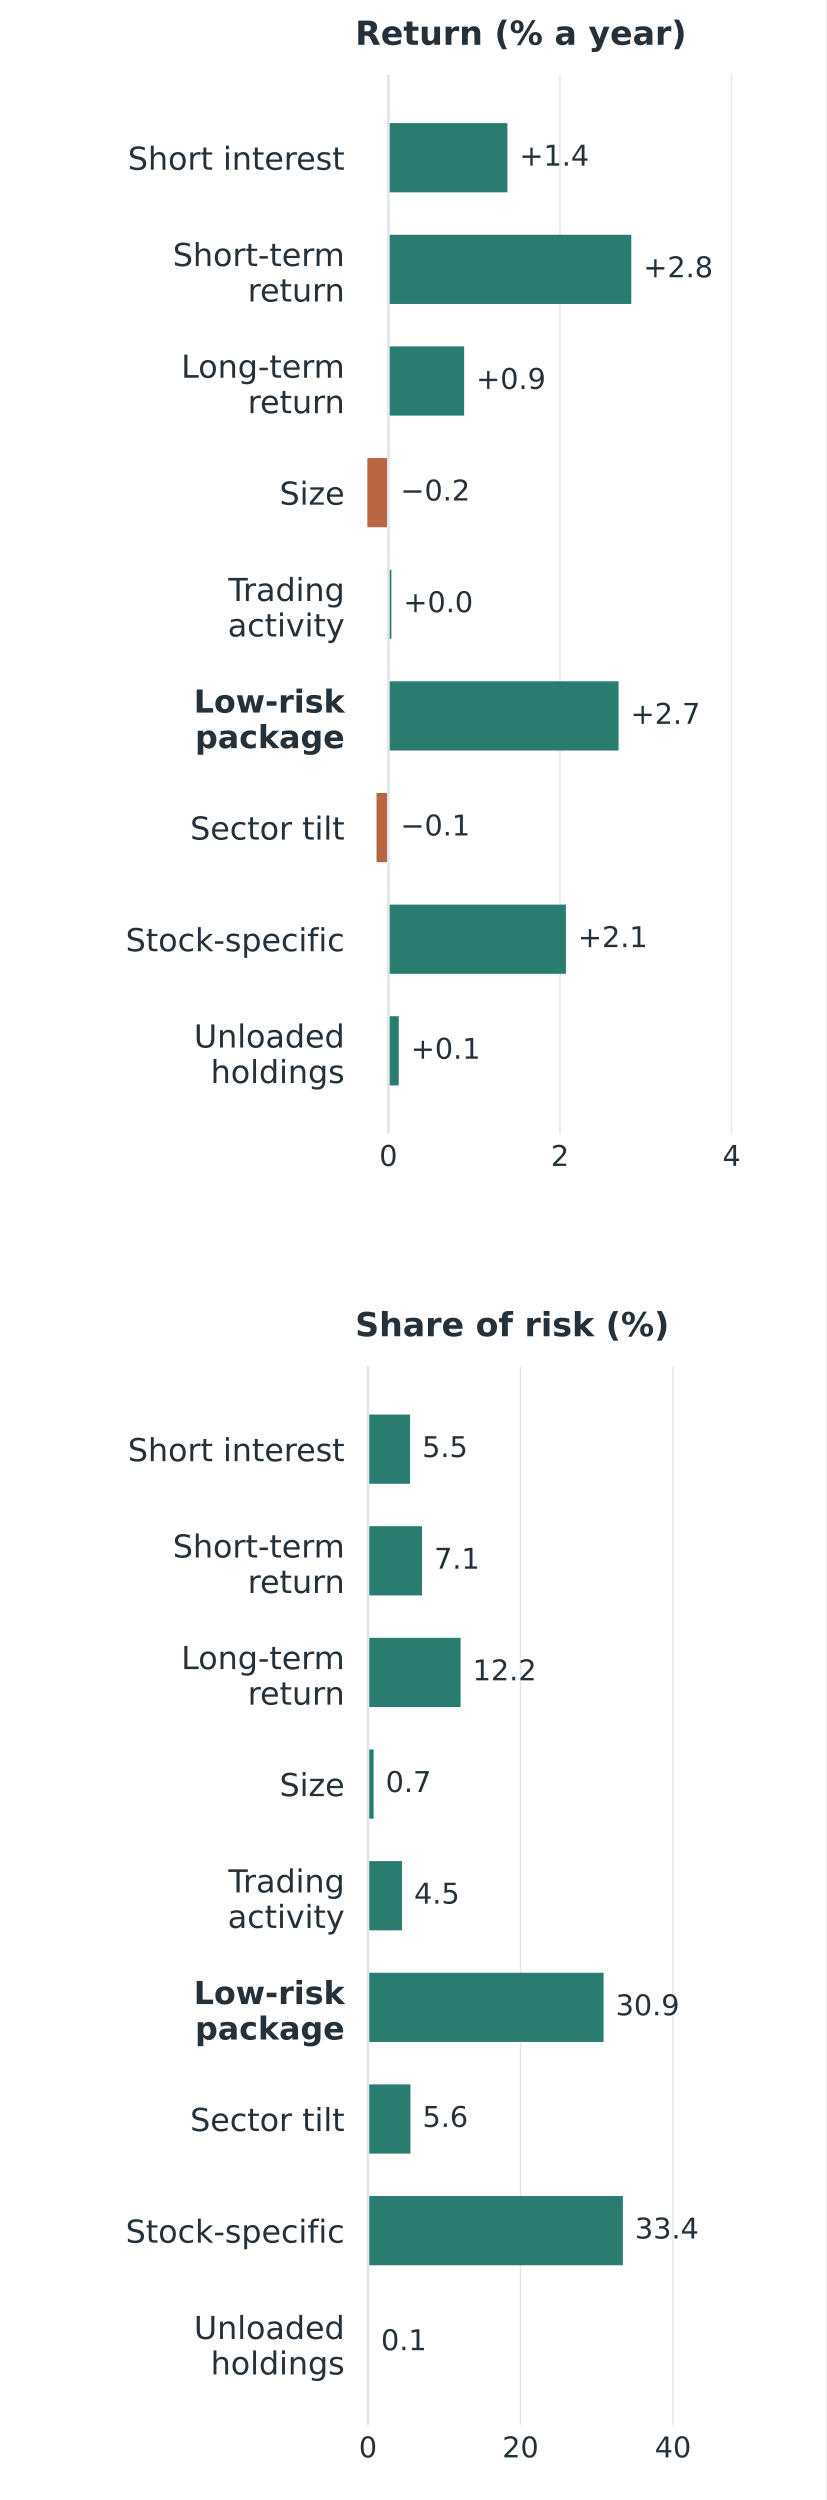
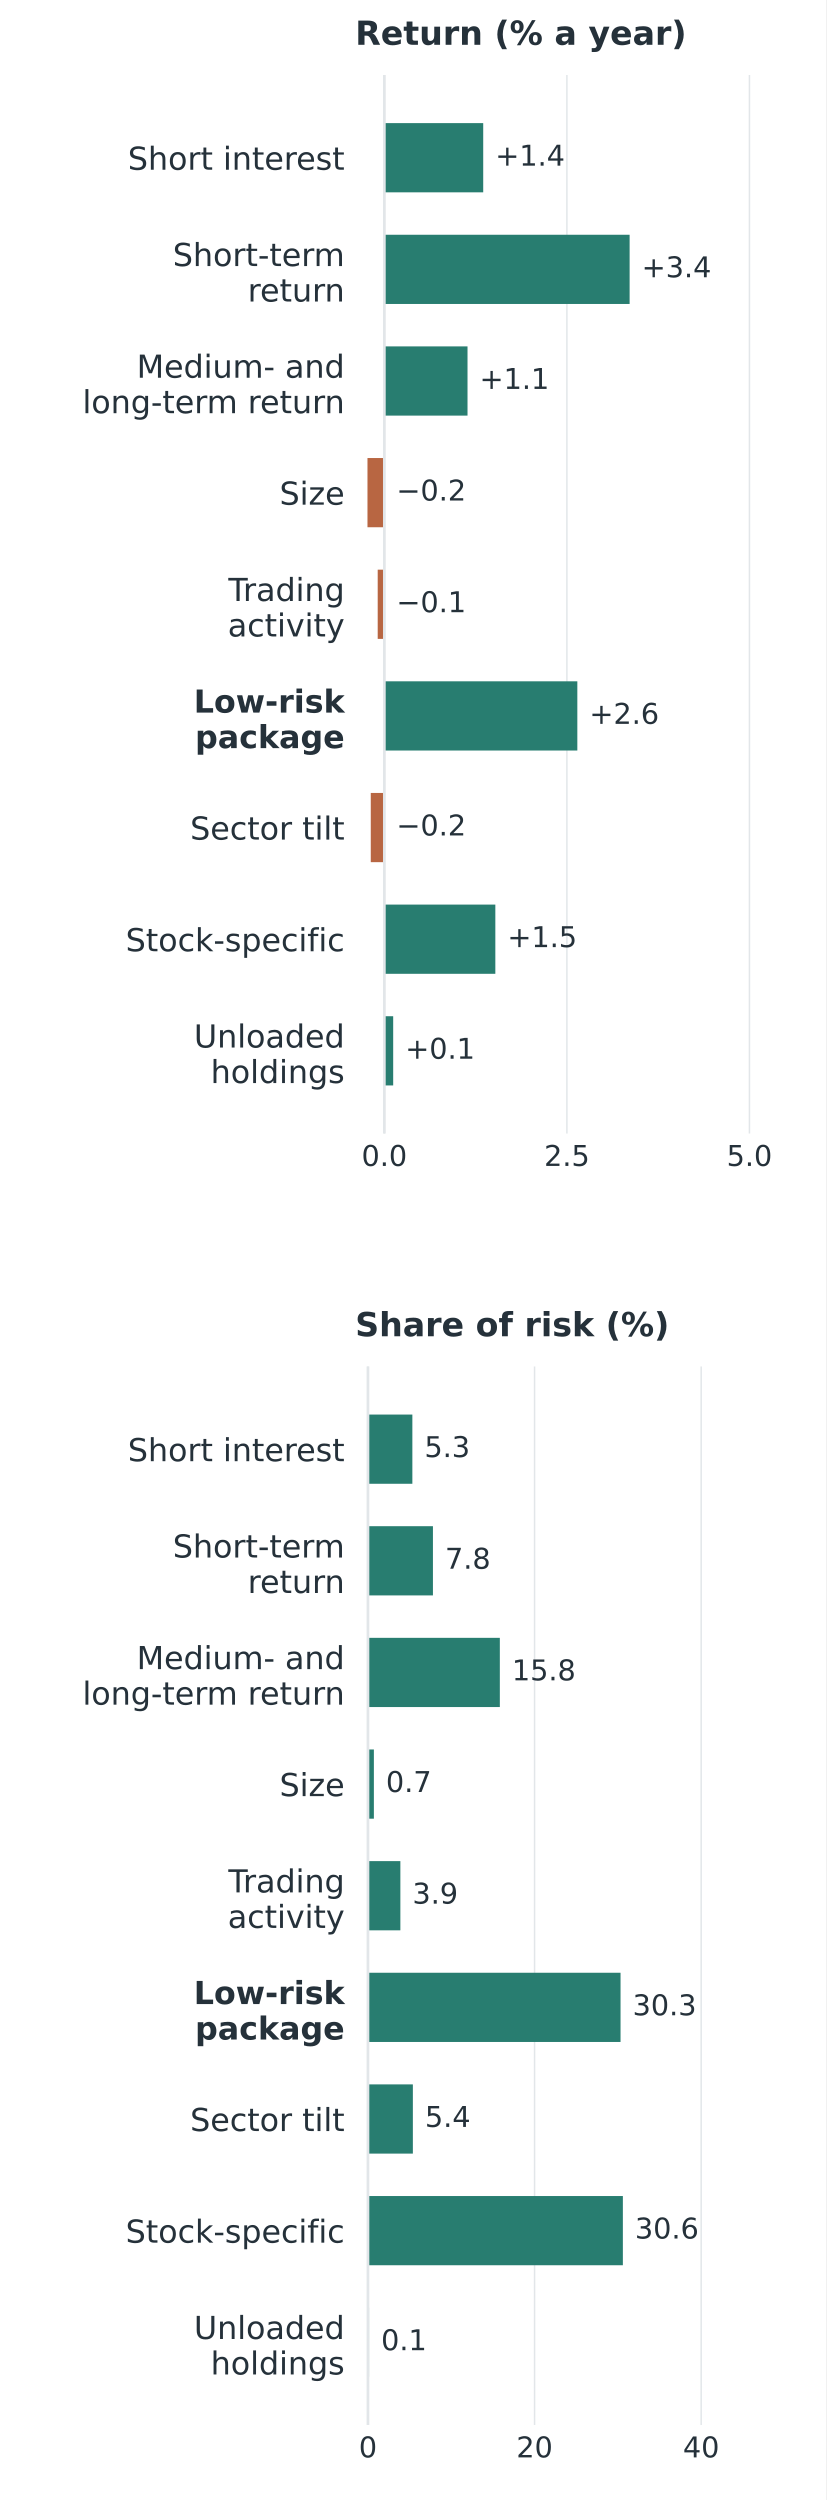
<svg xmlns="http://www.w3.org/2000/svg" width="273.6pt" height="828pt" viewBox="0 0 273.6 828" version="1.1">
  <defs>
    <style type="text/css">*{stroke-linejoin: round; stroke-linecap: butt}</style>
  </defs>
  <g id="figure_1">
    <g id="patch_1">
      <path d="M 0 828 L 273.6 828 L 273.6 0 L 0 0 z " style="fill: #ffffff" />
    </g>
    <g id="axes_1">
      <g id="patch_2">
        <path d="M 117.648 375.435 L 265.392 375.435 L 265.392 24.84 L 117.648 24.84 z " style="fill: #ffffff" />
      </g>
      <g id="matplotlib.axis_1">
        <g id="xtick_1">
          <g id="line2d_1">
-             <path d="M 128.632 375.435 L 128.632 24.84 " clip-path="url(#p4dd4867242)" style="fill: none; stroke: #e2e6e9; stroke-width: 0.5; stroke-linecap: square" />
+             <path d="M 127.296 375.435 L 127.296 24.84 " clip-path="url(#p4dd4867242)" style="fill: none; stroke: #e2e6e9; stroke-width: 0.5; stroke-linecap: square" />
          </g>
          <g id="line2d_2" />
          <g id="text_1">
-             <text style="font-size: 9.5px; font-family: 'DejaVu Sans', 'Arial', sans-serif; text-anchor: middle; fill: #25313a" x="128.632" y="386.153" transform="rotate(-0 128.6324 386.1531)">0</text>
+             <text style="font-size: 9.5px; font-family: 'DejaVu Sans', 'Arial', sans-serif; text-anchor: middle; fill: #25313a" x="127.296" y="386.153" transform="rotate(-0 127.2961 386.1531)">0.0</text>
          </g>
        </g>
        <g id="xtick_2">
          <g id="line2d_3">
-             <path d="M 185.465 375.435 L 185.465 24.84 " clip-path="url(#p4dd4867242)" style="fill: none; stroke: #e2e6e9; stroke-width: 0.5; stroke-linecap: square" />
+             <path d="M 187.755 375.435 L 187.755 24.84 " clip-path="url(#p4dd4867242)" style="fill: none; stroke: #e2e6e9; stroke-width: 0.5; stroke-linecap: square" />
          </g>
          <g id="line2d_4" />
          <g id="text_2">
-             <text style="font-size: 9.5px; font-family: 'DejaVu Sans', 'Arial', sans-serif; text-anchor: middle; fill: #25313a" x="185.465" y="386.153" transform="rotate(-0 185.4652 386.1531)">2</text>
+             <text style="font-size: 9.5px; font-family: 'DejaVu Sans', 'Arial', sans-serif; text-anchor: middle; fill: #25313a" x="187.755" y="386.153" transform="rotate(-0 187.7552 386.1531)">2.5</text>
          </g>
        </g>
        <g id="xtick_3">
          <g id="line2d_5">
-             <path d="M 242.298 375.435 L 242.298 24.84 " clip-path="url(#p4dd4867242)" style="fill: none; stroke: #e2e6e9; stroke-width: 0.5; stroke-linecap: square" />
+             <path d="M 248.214 375.435 L 248.214 24.84 " clip-path="url(#p4dd4867242)" style="fill: none; stroke: #e2e6e9; stroke-width: 0.5; stroke-linecap: square" />
          </g>
          <g id="line2d_6" />
          <g id="text_3">
-             <text style="font-size: 9.5px; font-family: 'DejaVu Sans', 'Arial', sans-serif; text-anchor: middle; fill: #25313a" x="242.298" y="386.153" transform="rotate(-0 242.298 386.1531)">4</text>
+             <text style="font-size: 9.5px; font-family: 'DejaVu Sans', 'Arial', sans-serif; text-anchor: middle; fill: #25313a" x="248.214" y="386.153" transform="rotate(-0 248.2143 386.1531)">5.0</text>
          </g>
        </g>
      </g>
      <g id="matplotlib.axis_2">
        <g id="ytick_1">
          <g id="line2d_7" />
          <g id="text_4">
            <text style="font-size: 10.5px; font-family: 'DejaVu Sans', 'Arial', sans-serif; text-anchor: end; fill: #25313a" x="114.148" y="56.227" transform="rotate(-0 114.148 56.22747)">Short interest</text>
          </g>
        </g>
        <g id="ytick_2">
          <g id="line2d_8" />
          <g id="text_5">
            <text style="font-size: 10.5px; font-family: 'DejaVu Sans', 'Arial', sans-serif; fill: #25313a" transform="translate(57.24456 88.12121)">Short-term</text>
            <text style="font-size: 10.5px; font-family: 'DejaVu Sans', 'Arial', sans-serif; fill: #25313a" transform="translate(82.04917 99.87891)">return</text>
          </g>
        </g>
        <g id="ytick_3">
          <g id="line2d_9" />
          <g id="text_6">
-             <text style="font-size: 10.5px; font-family: 'DejaVu Sans', 'Arial', sans-serif; fill: #25313a" transform="translate(60.01066 125.096)">Long-term</text>
-             <text style="font-size: 10.5px; font-family: 'DejaVu Sans', 'Arial', sans-serif; fill: #25313a" transform="translate(82.04917 136.8537)">return</text>
+             <text style="font-size: 10.5px; font-family: 'DejaVu Sans', 'Arial', sans-serif; fill: #25313a" transform="translate(45.28277 125.096)">Medium- and</text>
+             <text style="font-size: 10.5px; font-family: 'DejaVu Sans', 'Arial', sans-serif; fill: #25313a" transform="translate(27.32448 136.8537)">long-term return</text>
          </g>
        </g>
        <g id="ytick_4">
          <g id="line2d_10" />
          <g id="text_7">
            <text style="font-size: 10.5px; font-family: 'DejaVu Sans', 'Arial', sans-serif; text-anchor: end; fill: #25313a" x="114.148" y="167.152" transform="rotate(-0 114.148 167.1517)">Size</text>
          </g>
        </g>
        <g id="ytick_5">
          <g id="line2d_11" />
          <g id="text_8">
            <text style="font-size: 10.5px; font-family: 'DejaVu Sans', 'Arial', sans-serif; fill: #25313a" transform="translate(75.62941 199.0455)">Trading</text>
            <text style="font-size: 10.5px; font-family: 'DejaVu Sans', 'Arial', sans-serif; fill: #25313a" transform="translate(75.44402 210.8032)">activity</text>
          </g>
        </g>
        <g id="ytick_6">
          <g id="line2d_12" />
          <g id="text_9">
            <text style="font-weight: 700; font-size: 10.5px; font-family: 'DejaVu Sans', 'Arial', sans-serif; fill: #25313a" transform="translate(64.1762 236.0202)">Low-risk</text>
            <text style="font-weight: 700; font-size: 10.5px; font-family: 'DejaVu Sans', 'Arial', sans-serif; fill: #25313a" transform="translate(64.61589 247.7779)">package</text>
          </g>
        </g>
        <g id="ytick_7">
          <g id="line2d_13" />
          <g id="text_10">
            <text style="font-size: 10.5px; font-family: 'DejaVu Sans', 'Arial', sans-serif; text-anchor: end; fill: #25313a" x="114.148" y="278.076" transform="rotate(-0 114.148 278.076)">Sector tilt</text>
          </g>
        </g>
        <g id="ytick_8">
          <g id="line2d_14" />
          <g id="text_11">
            <text style="font-size: 10.5px; font-family: 'DejaVu Sans', 'Arial', sans-serif; text-anchor: end; fill: #25313a" x="114.148" y="315.051" transform="rotate(-0 114.148 315.0507)">Stock-specific</text>
          </g>
        </g>
        <g id="ytick_9">
          <g id="line2d_15" />
          <g id="text_12">
            <text style="font-size: 10.5px; font-family: 'DejaVu Sans', 'Arial', sans-serif; fill: #25313a" transform="translate(64.24019 346.9445)">Unloaded</text>
            <text style="font-size: 10.5px; font-family: 'DejaVu Sans', 'Arial', sans-serif; fill: #25313a" transform="translate(69.77894 358.7022)">holdings</text>
          </g>
        </g>
      </g>
      <g id="patch_3">
-         <path d="M 128.632 40.776 L 168.046 40.776 L 168.046 63.7 L 128.632 63.7 z " clip-path="url(#p4dd4867242)" style="fill: #287d70" />
+         <path d="M 127.296 40.776 L 160.041 40.776 L 160.041 63.7 L 127.296 63.7 z " clip-path="url(#p4dd4867242)" style="fill: #287d70" />
      </g>
      <g id="patch_4">
-         <path d="M 128.632 77.751 L 209.079 77.751 L 209.079 100.675 L 128.632 100.675 z " clip-path="url(#p4dd4867242)" style="fill: #287d70" />
+         <path d="M 127.296 77.751 L 208.529 77.751 L 208.529 100.675 L 127.296 100.675 z " clip-path="url(#p4dd4867242)" style="fill: #287d70" />
      </g>
      <g id="patch_5">
-         <path d="M 128.632 114.726 L 153.724 114.726 L 153.724 137.65 L 128.632 137.65 z " clip-path="url(#p4dd4867242)" style="fill: #287d70" />
+         <path d="M 127.296 114.726 L 154.841 114.726 L 154.841 137.65 L 127.296 137.65 z " clip-path="url(#p4dd4867242)" style="fill: #287d70" />
      </g>
      <g id="patch_6">
-         <path d="M 128.632 151.7 L 121.67 151.7 L 121.67 174.625 L 128.632 174.625 z " clip-path="url(#p4dd4867242)" style="fill: #b86642" />
+         <path d="M 127.296 151.7 L 121.71 151.7 L 121.71 174.625 L 127.296 174.625 z " clip-path="url(#p4dd4867242)" style="fill: #b86642" />
      </g>
      <g id="patch_7">
-         <path d="M 128.632 188.675 L 129.627 188.675 L 129.627 211.599 L 128.632 211.599 z " clip-path="url(#p4dd4867242)" style="fill: #287d70" />
+         <path d="M 127.296 188.675 L 125.095 188.675 L 125.095 211.599 L 127.296 211.599 z " clip-path="url(#p4dd4867242)" style="fill: #b86642" />
      </g>
      <g id="patch_8">
-         <path d="M 128.632 225.65 L 204.874 225.65 L 204.874 248.574 L 128.632 248.574 z " clip-path="url(#p4dd4867242)" style="fill: #287d70" />
+         <path d="M 127.296 225.65 L 191.213 225.65 L 191.213 248.574 L 127.296 248.574 z " clip-path="url(#p4dd4867242)" style="fill: #287d70" />
      </g>
      <g id="patch_9">
-         <path d="M 128.632 262.625 L 124.711 262.625 L 124.711 285.549 L 128.632 285.549 z " clip-path="url(#p4dd4867242)" style="fill: #b86642" />
+         <path d="M 127.296 262.625 L 122.798 262.625 L 122.798 285.549 L 127.296 285.549 z " clip-path="url(#p4dd4867242)" style="fill: #b86642" />
      </g>
      <g id="patch_10">
-         <path d="M 128.632 299.599 L 187.426 299.599 L 187.426 322.524 L 128.632 322.524 z " clip-path="url(#p4dd4867242)" style="fill: #287d70" />
+         <path d="M 127.296 299.599 L 164.055 299.599 L 164.055 322.524 L 127.296 322.524 z " clip-path="url(#p4dd4867242)" style="fill: #287d70" />
      </g>
      <g id="patch_11">
-         <path d="M 128.632 336.574 L 132.071 336.574 L 132.071 359.498 L 128.632 359.498 z " clip-path="url(#p4dd4867242)" style="fill: #287d70" />
+         <path d="M 127.296 336.574 L 130.222 336.574 L 130.222 359.498 L 127.296 359.498 z " clip-path="url(#p4dd4867242)" style="fill: #287d70" />
      </g>
      <g id="line2d_16">
-         <path d="M 128.632 375.435 L 128.632 24.84 " clip-path="url(#p4dd4867242)" style="fill: none; stroke: #e2e6e9; stroke-width: 0.9; stroke-linecap: square" />
+         <path d="M 127.296 375.435 L 127.296 24.84 " clip-path="url(#p4dd4867242)" style="fill: none; stroke: #e2e6e9; stroke-width: 0.9; stroke-linecap: square" />
      </g>
      <g id="text_13">
-         <text style="font-size: 9.5px; font-family: 'DejaVu Sans', 'Arial', sans-serif; text-anchor: start; fill: #25313a" x="172.046" y="54.86" transform="rotate(-0 172.0459 54.8597)">+1.4</text>
+         <text style="font-size: 9.5px; font-family: 'DejaVu Sans', 'Arial', sans-serif; text-anchor: start; fill: #25313a" x="164.041" y="54.86" transform="rotate(-0 164.0407 54.8597)">+1.4</text>
      </g>
      <g id="text_14">
-         <text style="font-size: 9.5px; font-family: 'DejaVu Sans', 'Arial', sans-serif; text-anchor: start; fill: #25313a" x="213.079" y="91.834" transform="rotate(-0 213.0792 91.83445)">+2.8</text>
+         <text style="font-size: 9.5px; font-family: 'DejaVu Sans', 'Arial', sans-serif; text-anchor: start; fill: #25313a" x="212.529" y="91.834" transform="rotate(-0 212.529 91.83445)">+3.4</text>
      </g>
      <g id="text_15">
-         <text style="font-size: 9.5px; font-family: 'DejaVu Sans', 'Arial', sans-serif; text-anchor: start; fill: #25313a" x="157.724" y="128.809" transform="rotate(-0 157.724 128.8092)">+0.9</text>
+         <text style="font-size: 9.5px; font-family: 'DejaVu Sans', 'Arial', sans-serif; text-anchor: start; fill: #25313a" x="158.841" y="128.809" transform="rotate(-0 158.8413 128.8092)">+1.1</text>
      </g>
      <g id="text_16">
-         <text style="font-size: 9.5px; font-family: 'DejaVu Sans', 'Arial', sans-serif; text-anchor: start; fill: #25313a" x="132.632" y="165.784" transform="rotate(-0 132.6324 165.784)">−0.2</text>
+         <text style="font-size: 9.5px; font-family: 'DejaVu Sans', 'Arial', sans-serif; text-anchor: start; fill: #25313a" x="131.296" y="165.784" transform="rotate(-0 131.2961 165.784)">−0.2</text>
      </g>
      <g id="text_17">
-         <text style="font-size: 9.5px; font-family: 'DejaVu Sans', 'Arial', sans-serif; text-anchor: start; fill: #25313a" x="133.627" y="202.759" transform="rotate(-0 133.6269 202.7587)">+0.0</text>
+         <text style="font-size: 9.5px; font-family: 'DejaVu Sans', 'Arial', sans-serif; text-anchor: start; fill: #25313a" x="131.296" y="202.759" transform="rotate(-0 131.2961 202.7587)">−0.1</text>
      </g>
      <g id="text_18">
-         <text style="font-size: 9.5px; font-family: 'DejaVu Sans', 'Arial', sans-serif; text-anchor: start; fill: #25313a" x="208.874" y="239.733" transform="rotate(-0 208.8736 239.7335)">+2.7</text>
+         <text style="font-size: 9.5px; font-family: 'DejaVu Sans', 'Arial', sans-serif; text-anchor: start; fill: #25313a" x="195.213" y="239.733" transform="rotate(-0 195.2135 239.7335)">+2.6</text>
      </g>
      <g id="text_19">
-         <text style="font-size: 9.5px; font-family: 'DejaVu Sans', 'Arial', sans-serif; text-anchor: start; fill: #25313a" x="132.632" y="276.708" transform="rotate(-0 132.6324 276.7082)">−0.1</text>
+         <text style="font-size: 9.5px; font-family: 'DejaVu Sans', 'Arial', sans-serif; text-anchor: start; fill: #25313a" x="131.296" y="276.708" transform="rotate(-0 131.2961 276.7082)">−0.2</text>
      </g>
      <g id="text_20">
-         <text style="font-size: 9.5px; font-family: 'DejaVu Sans', 'Arial', sans-serif; text-anchor: start; fill: #25313a" x="191.426" y="313.683" transform="rotate(-0 191.4259 313.683)">+2.1</text>
+         <text style="font-size: 9.5px; font-family: 'DejaVu Sans', 'Arial', sans-serif; text-anchor: start; fill: #25313a" x="168.055" y="313.683" transform="rotate(-0 168.0552 313.683)">+1.5</text>
      </g>
      <g id="text_21">
-         <text style="font-size: 9.5px; font-family: 'DejaVu Sans', 'Arial', sans-serif; text-anchor: start; fill: #25313a" x="136.071" y="350.658" transform="rotate(-0 136.0707 350.6577)">+0.1</text>
+         <text style="font-size: 9.5px; font-family: 'DejaVu Sans', 'Arial', sans-serif; text-anchor: start; fill: #25313a" x="134.222" y="350.658" transform="rotate(-0 134.2223 350.6577)">+0.1</text>
      </g>
      <g id="text_22">
        <text style="font-weight: 600; font-size: 11px; font-family: 'DejaVu Sans', 'Arial', sans-serif; text-anchor: start; fill: #25313a" x="117.648" y="14.84" transform="rotate(-0 117.648 14.84)">Return (% a year)</text>
      </g>
    </g>
    <g id="axes_2">
      <g id="patch_12">
        <path d="M 117.648 803.16 L 265.392 803.16 L 265.392 452.565 L 117.648 452.565 z " style="fill: #ffffff" />
      </g>
      <g id="matplotlib.axis_3">
        <g id="xtick_4">
          <g id="line2d_17">
            <path d="M 121.869 803.16 L 121.869 452.565 " clip-path="url(#pe2ee496dc0)" style="fill: none; stroke: #e2e6e9; stroke-width: 0.5; stroke-linecap: square" />
          </g>
          <g id="line2d_18" />
          <g id="text_23">
            <text style="font-size: 9.5px; font-family: 'DejaVu Sans', 'Arial', sans-serif; text-anchor: middle; fill: #25313a" x="121.869" y="813.879" transform="rotate(-0 121.8693 813.8785)">0</text>
          </g>
        </g>
        <g id="xtick_5">
          <g id="line2d_19">
-             <path d="M 172.378 803.16 L 172.378 452.565 " clip-path="url(#pe2ee496dc0)" style="fill: none; stroke: #e2e6e9; stroke-width: 0.5; stroke-linecap: square" />
+             <path d="M 177.049 803.16 L 177.049 452.565 " clip-path="url(#pe2ee496dc0)" style="fill: none; stroke: #e2e6e9; stroke-width: 0.5; stroke-linecap: square" />
          </g>
          <g id="line2d_20" />
          <g id="text_24">
-             <text style="font-size: 9.5px; font-family: 'DejaVu Sans', 'Arial', sans-serif; text-anchor: middle; fill: #25313a" x="172.378" y="813.879" transform="rotate(-0 172.3779 813.8785)">20</text>
+             <text style="font-size: 9.5px; font-family: 'DejaVu Sans', 'Arial', sans-serif; text-anchor: middle; fill: #25313a" x="177.049" y="813.879" transform="rotate(-0 177.0491 813.8785)">20</text>
          </g>
        </g>
        <g id="xtick_6">
          <g id="line2d_21">
-             <path d="M 222.886 803.16 L 222.886 452.565 " clip-path="url(#pe2ee496dc0)" style="fill: none; stroke: #e2e6e9; stroke-width: 0.5; stroke-linecap: square" />
+             <path d="M 232.229 803.16 L 232.229 452.565 " clip-path="url(#pe2ee496dc0)" style="fill: none; stroke: #e2e6e9; stroke-width: 0.5; stroke-linecap: square" />
          </g>
          <g id="line2d_22" />
          <g id="text_25">
-             <text style="font-size: 9.5px; font-family: 'DejaVu Sans', 'Arial', sans-serif; text-anchor: middle; fill: #25313a" x="222.886" y="813.879" transform="rotate(-0 222.8865 813.8785)">40</text>
+             <text style="font-size: 9.5px; font-family: 'DejaVu Sans', 'Arial', sans-serif; text-anchor: middle; fill: #25313a" x="232.229" y="813.879" transform="rotate(-0 232.2289 813.8785)">40</text>
          </g>
        </g>
      </g>
      <g id="matplotlib.axis_4">
        <g id="ytick_10">
          <g id="line2d_23" />
          <g id="text_26">
            <text style="font-size: 10.5px; font-family: 'DejaVu Sans', 'Arial', sans-serif; text-anchor: end; fill: #25313a" x="114.148" y="483.953" transform="rotate(-0 114.148 483.9529)">Short interest</text>
          </g>
        </g>
        <g id="ytick_11">
          <g id="line2d_24" />
          <g id="text_27">
            <text style="font-size: 10.5px; font-family: 'DejaVu Sans', 'Arial', sans-serif; fill: #25313a" transform="translate(57.24456 515.8466)">Short-term</text>
            <text style="font-size: 10.5px; font-family: 'DejaVu Sans', 'Arial', sans-serif; fill: #25313a" transform="translate(82.04917 527.6043)">return</text>
          </g>
        </g>
        <g id="ytick_12">
          <g id="line2d_25" />
          <g id="text_28">
-             <text style="font-size: 10.5px; font-family: 'DejaVu Sans', 'Arial', sans-serif; fill: #25313a" transform="translate(60.01066 552.8214)">Long-term</text>
-             <text style="font-size: 10.5px; font-family: 'DejaVu Sans', 'Arial', sans-serif; fill: #25313a" transform="translate(82.04917 564.5791)">return</text>
+             <text style="font-size: 10.5px; font-family: 'DejaVu Sans', 'Arial', sans-serif; fill: #25313a" transform="translate(45.28277 552.8214)">Medium- and</text>
+             <text style="font-size: 10.5px; font-family: 'DejaVu Sans', 'Arial', sans-serif; fill: #25313a" transform="translate(27.32448 564.5791)">long-term return</text>
          </g>
        </g>
        <g id="ytick_13">
          <g id="line2d_26" />
          <g id="text_29">
            <text style="font-size: 10.5px; font-family: 'DejaVu Sans', 'Arial', sans-serif; text-anchor: end; fill: #25313a" x="114.148" y="594.877" transform="rotate(-0 114.148 594.8771)">Size</text>
          </g>
        </g>
        <g id="ytick_14">
          <g id="line2d_27" />
          <g id="text_30">
            <text style="font-size: 10.5px; font-family: 'DejaVu Sans', 'Arial', sans-serif; fill: #25313a" transform="translate(75.62941 626.7709)">Trading</text>
            <text style="font-size: 10.5px; font-family: 'DejaVu Sans', 'Arial', sans-serif; fill: #25313a" transform="translate(75.44402 638.5286)">activity</text>
          </g>
        </g>
        <g id="ytick_15">
          <g id="line2d_28" />
          <g id="text_31">
            <text style="font-weight: 700; font-size: 10.5px; font-family: 'DejaVu Sans', 'Arial', sans-serif; fill: #25313a" transform="translate(64.1762 663.7456)">Low-risk</text>
            <text style="font-weight: 700; font-size: 10.5px; font-family: 'DejaVu Sans', 'Arial', sans-serif; fill: #25313a" transform="translate(64.61589 675.5033)">package</text>
          </g>
        </g>
        <g id="ytick_16">
          <g id="line2d_29" />
          <g id="text_32">
            <text style="font-size: 10.5px; font-family: 'DejaVu Sans', 'Arial', sans-serif; text-anchor: end; fill: #25313a" x="114.148" y="705.801" transform="rotate(-0 114.148 705.8014)">Sector tilt</text>
          </g>
        </g>
        <g id="ytick_17">
          <g id="line2d_30" />
          <g id="text_33">
            <text style="font-size: 10.5px; font-family: 'DejaVu Sans', 'Arial', sans-serif; text-anchor: end; fill: #25313a" x="114.148" y="742.776" transform="rotate(-0 114.148 742.7761)">Stock-specific</text>
          </g>
        </g>
        <g id="ytick_18">
          <g id="line2d_31" />
          <g id="text_34">
            <text style="font-size: 10.5px; font-family: 'DejaVu Sans', 'Arial', sans-serif; fill: #25313a" transform="translate(64.24019 774.6699)">Unloaded</text>
            <text style="font-size: 10.5px; font-family: 'DejaVu Sans', 'Arial', sans-serif; fill: #25313a" transform="translate(69.77894 786.4276)">holdings</text>
          </g>
        </g>
      </g>
      <g id="patch_13">
-         <path d="M 121.869 468.502 L 135.81 468.502 L 135.81 491.426 L 121.869 491.426 z " clip-path="url(#pe2ee496dc0)" style="fill: #287d70" />
+         <path d="M 121.869 468.502 L 136.575 468.502 L 136.575 491.426 L 121.869 491.426 z " clip-path="url(#pe2ee496dc0)" style="fill: #287d70" />
      </g>
      <g id="patch_14">
-         <path d="M 121.869 505.476 L 139.775 505.476 L 139.775 528.401 L 121.869 528.401 z " clip-path="url(#pe2ee496dc0)" style="fill: #287d70" />
+         <path d="M 121.869 505.476 L 143.389 505.476 L 143.389 528.401 L 121.869 528.401 z " clip-path="url(#pe2ee496dc0)" style="fill: #287d70" />
      </g>
      <g id="patch_15">
-         <path d="M 121.869 542.451 L 152.553 542.451 L 152.553 565.375 L 121.869 565.375 z " clip-path="url(#pe2ee496dc0)" style="fill: #287d70" />
+         <path d="M 121.869 542.451 L 165.544 542.451 L 165.544 565.375 L 121.869 565.375 z " clip-path="url(#pe2ee496dc0)" style="fill: #287d70" />
      </g>
      <g id="patch_16">
-         <path d="M 121.869 579.426 L 123.738 579.426 L 123.738 602.35 L 121.869 602.35 z " clip-path="url(#pe2ee496dc0)" style="fill: #287d70" />
+         <path d="M 121.869 579.426 L 123.828 579.426 L 123.828 602.35 L 121.869 602.35 z " clip-path="url(#pe2ee496dc0)" style="fill: #287d70" />
      </g>
      <g id="patch_17">
-         <path d="M 121.869 616.401 L 133.133 616.401 L 133.133 639.325 L 121.869 639.325 z " clip-path="url(#pe2ee496dc0)" style="fill: #287d70" />
+         <path d="M 121.869 616.401 L 132.602 616.401 L 132.602 639.325 L 121.869 639.325 z " clip-path="url(#pe2ee496dc0)" style="fill: #287d70" />
      </g>
      <g id="patch_18">
-         <path d="M 121.869 653.375 L 199.905 653.375 L 199.905 676.3 L 121.869 676.3 z " clip-path="url(#pe2ee496dc0)" style="fill: #287d70" />
+         <path d="M 121.869 653.375 L 205.522 653.375 L 205.522 676.3 L 121.869 676.3 z " clip-path="url(#pe2ee496dc0)" style="fill: #287d70" />
      </g>
      <g id="patch_19">
-         <path d="M 121.869 690.35 L 135.936 690.35 L 135.936 713.274 L 121.869 713.274 z " clip-path="url(#pe2ee496dc0)" style="fill: #287d70" />
+         <path d="M 121.869 690.35 L 136.74 690.35 L 136.74 713.274 L 121.869 713.274 z " clip-path="url(#pe2ee496dc0)" style="fill: #287d70" />
      </g>
      <g id="patch_20">
        <path d="M 121.869 727.325 L 206.294 727.325 L 206.294 750.249 L 121.869 750.249 z " clip-path="url(#pe2ee496dc0)" style="fill: #287d70" />
      </g>
      <g id="patch_21">
-         <path d="M 121.869 764.3 L 122.198 764.3 L 122.198 787.224 L 121.869 787.224 z " clip-path="url(#pe2ee496dc0)" style="fill: #287d70" />
+         <path d="M 121.869 764.3 L 122.228 764.3 L 122.228 787.224 L 121.869 787.224 z " clip-path="url(#pe2ee496dc0)" style="fill: #287d70" />
      </g>
      <g id="line2d_32">
        <path d="M 121.869 803.16 L 121.869 452.565 " clip-path="url(#pe2ee496dc0)" style="fill: none; stroke: #e2e6e9; stroke-width: 0.9; stroke-linecap: square" />
      </g>
      <g id="text_35">
-         <text style="font-size: 9.5px; font-family: 'DejaVu Sans', 'Arial', sans-serif; text-anchor: start; fill: #25313a" x="139.81" y="482.585" transform="rotate(-0 139.8096 482.5851)">5.5</text>
+         <text style="font-size: 9.5px; font-family: 'DejaVu Sans', 'Arial', sans-serif; text-anchor: start; fill: #25313a" x="140.575" y="482.585" transform="rotate(-0 140.5747 482.5851)">5.3</text>
      </g>
      <g id="text_36">
-         <text style="font-size: 9.5px; font-family: 'DejaVu Sans', 'Arial', sans-serif; text-anchor: start; fill: #25313a" x="143.775" y="519.56" transform="rotate(-0 143.7746 519.5599)">7.1</text>
+         <text style="font-size: 9.5px; font-family: 'DejaVu Sans', 'Arial', sans-serif; text-anchor: start; fill: #25313a" x="147.389" y="519.56" transform="rotate(-0 147.3894 519.5599)">7.8</text>
      </g>
      <g id="text_37">
-         <text style="font-size: 9.5px; font-family: 'DejaVu Sans', 'Arial', sans-serif; text-anchor: start; fill: #25313a" x="156.553" y="556.535" transform="rotate(-0 156.5532 556.5346)">12.2</text>
+         <text style="font-size: 9.5px; font-family: 'DejaVu Sans', 'Arial', sans-serif; text-anchor: start; fill: #25313a" x="169.544" y="556.535" transform="rotate(-0 169.5441 556.5346)">15.8</text>
      </g>
      <g id="text_38">
-         <text style="font-size: 9.5px; font-family: 'DejaVu Sans', 'Arial', sans-serif; text-anchor: start; fill: #25313a" x="127.738" y="593.509" transform="rotate(-0 127.7381 593.5094)">0.7</text>
+         <text style="font-size: 9.5px; font-family: 'DejaVu Sans', 'Arial', sans-serif; text-anchor: start; fill: #25313a" x="127.828" y="593.509" transform="rotate(-0 127.8281 593.5094)">0.7</text>
      </g>
      <g id="text_39">
-         <text style="font-size: 9.5px; font-family: 'DejaVu Sans', 'Arial', sans-serif; text-anchor: start; fill: #25313a" x="137.133" y="630.484" transform="rotate(-0 137.1327 630.4841)">4.5</text>
+         <text style="font-size: 9.5px; font-family: 'DejaVu Sans', 'Arial', sans-serif; text-anchor: start; fill: #25313a" x="136.602" y="630.484" transform="rotate(-0 136.6017 630.4841)">3.9</text>
      </g>
      <g id="text_40">
-         <text style="font-size: 9.5px; font-family: 'DejaVu Sans', 'Arial', sans-serif; text-anchor: start; fill: #25313a" x="203.905" y="667.459" transform="rotate(-0 203.9051 667.4589)">30.9</text>
+         <text style="font-size: 9.5px; font-family: 'DejaVu Sans', 'Arial', sans-serif; text-anchor: start; fill: #25313a" x="209.522" y="667.459" transform="rotate(-0 209.5219 667.4589)">30.3</text>
      </g>
      <g id="text_41">
-         <text style="font-size: 9.5px; font-family: 'DejaVu Sans', 'Arial', sans-serif; text-anchor: start; fill: #25313a" x="139.936" y="704.434" transform="rotate(-0 139.9359 704.4336)">5.6</text>
+         <text style="font-size: 9.5px; font-family: 'DejaVu Sans', 'Arial', sans-serif; text-anchor: start; fill: #25313a" x="140.74" y="704.434" transform="rotate(-0 140.7402 704.4336)">5.4</text>
      </g>
      <g id="text_42">
-         <text style="font-size: 9.5px; font-family: 'DejaVu Sans', 'Arial', sans-serif; text-anchor: start; fill: #25313a" x="210.294" y="741.408" transform="rotate(-0 210.2944 741.4084)">33.4</text>
+         <text style="font-size: 9.5px; font-family: 'DejaVu Sans', 'Arial', sans-serif; text-anchor: start; fill: #25313a" x="210.294" y="741.408" transform="rotate(-0 210.2944 741.4084)">30.6</text>
      </g>
      <g id="text_43">
-         <text style="font-size: 9.5px; font-family: 'DejaVu Sans', 'Arial', sans-serif; text-anchor: start; fill: #25313a" x="126.198" y="778.383" transform="rotate(-0 126.1976 778.3831)">0.1</text>
+         <text style="font-size: 9.5px; font-family: 'DejaVu Sans', 'Arial', sans-serif; text-anchor: start; fill: #25313a" x="126.228" y="778.383" transform="rotate(-0 126.2279 778.3831)">0.1</text>
      </g>
      <g id="text_44">
        <text style="font-weight: 600; font-size: 11px; font-family: 'DejaVu Sans', 'Arial', sans-serif; text-anchor: start; fill: #25313a" x="117.648" y="442.565" transform="rotate(-0 117.648 442.5654)">Share of risk (%)</text>
      </g>
    </g>
  </g>
  <defs>
    <clipPath id="p4dd4867242">
      <rect x="117.648" y="24.84" width="147.744" height="350.595" />
    </clipPath>
    <clipPath id="pe2ee496dc0">
      <rect x="117.648" y="452.565" width="147.744" height="350.595" />
    </clipPath>
  </defs>
</svg>
